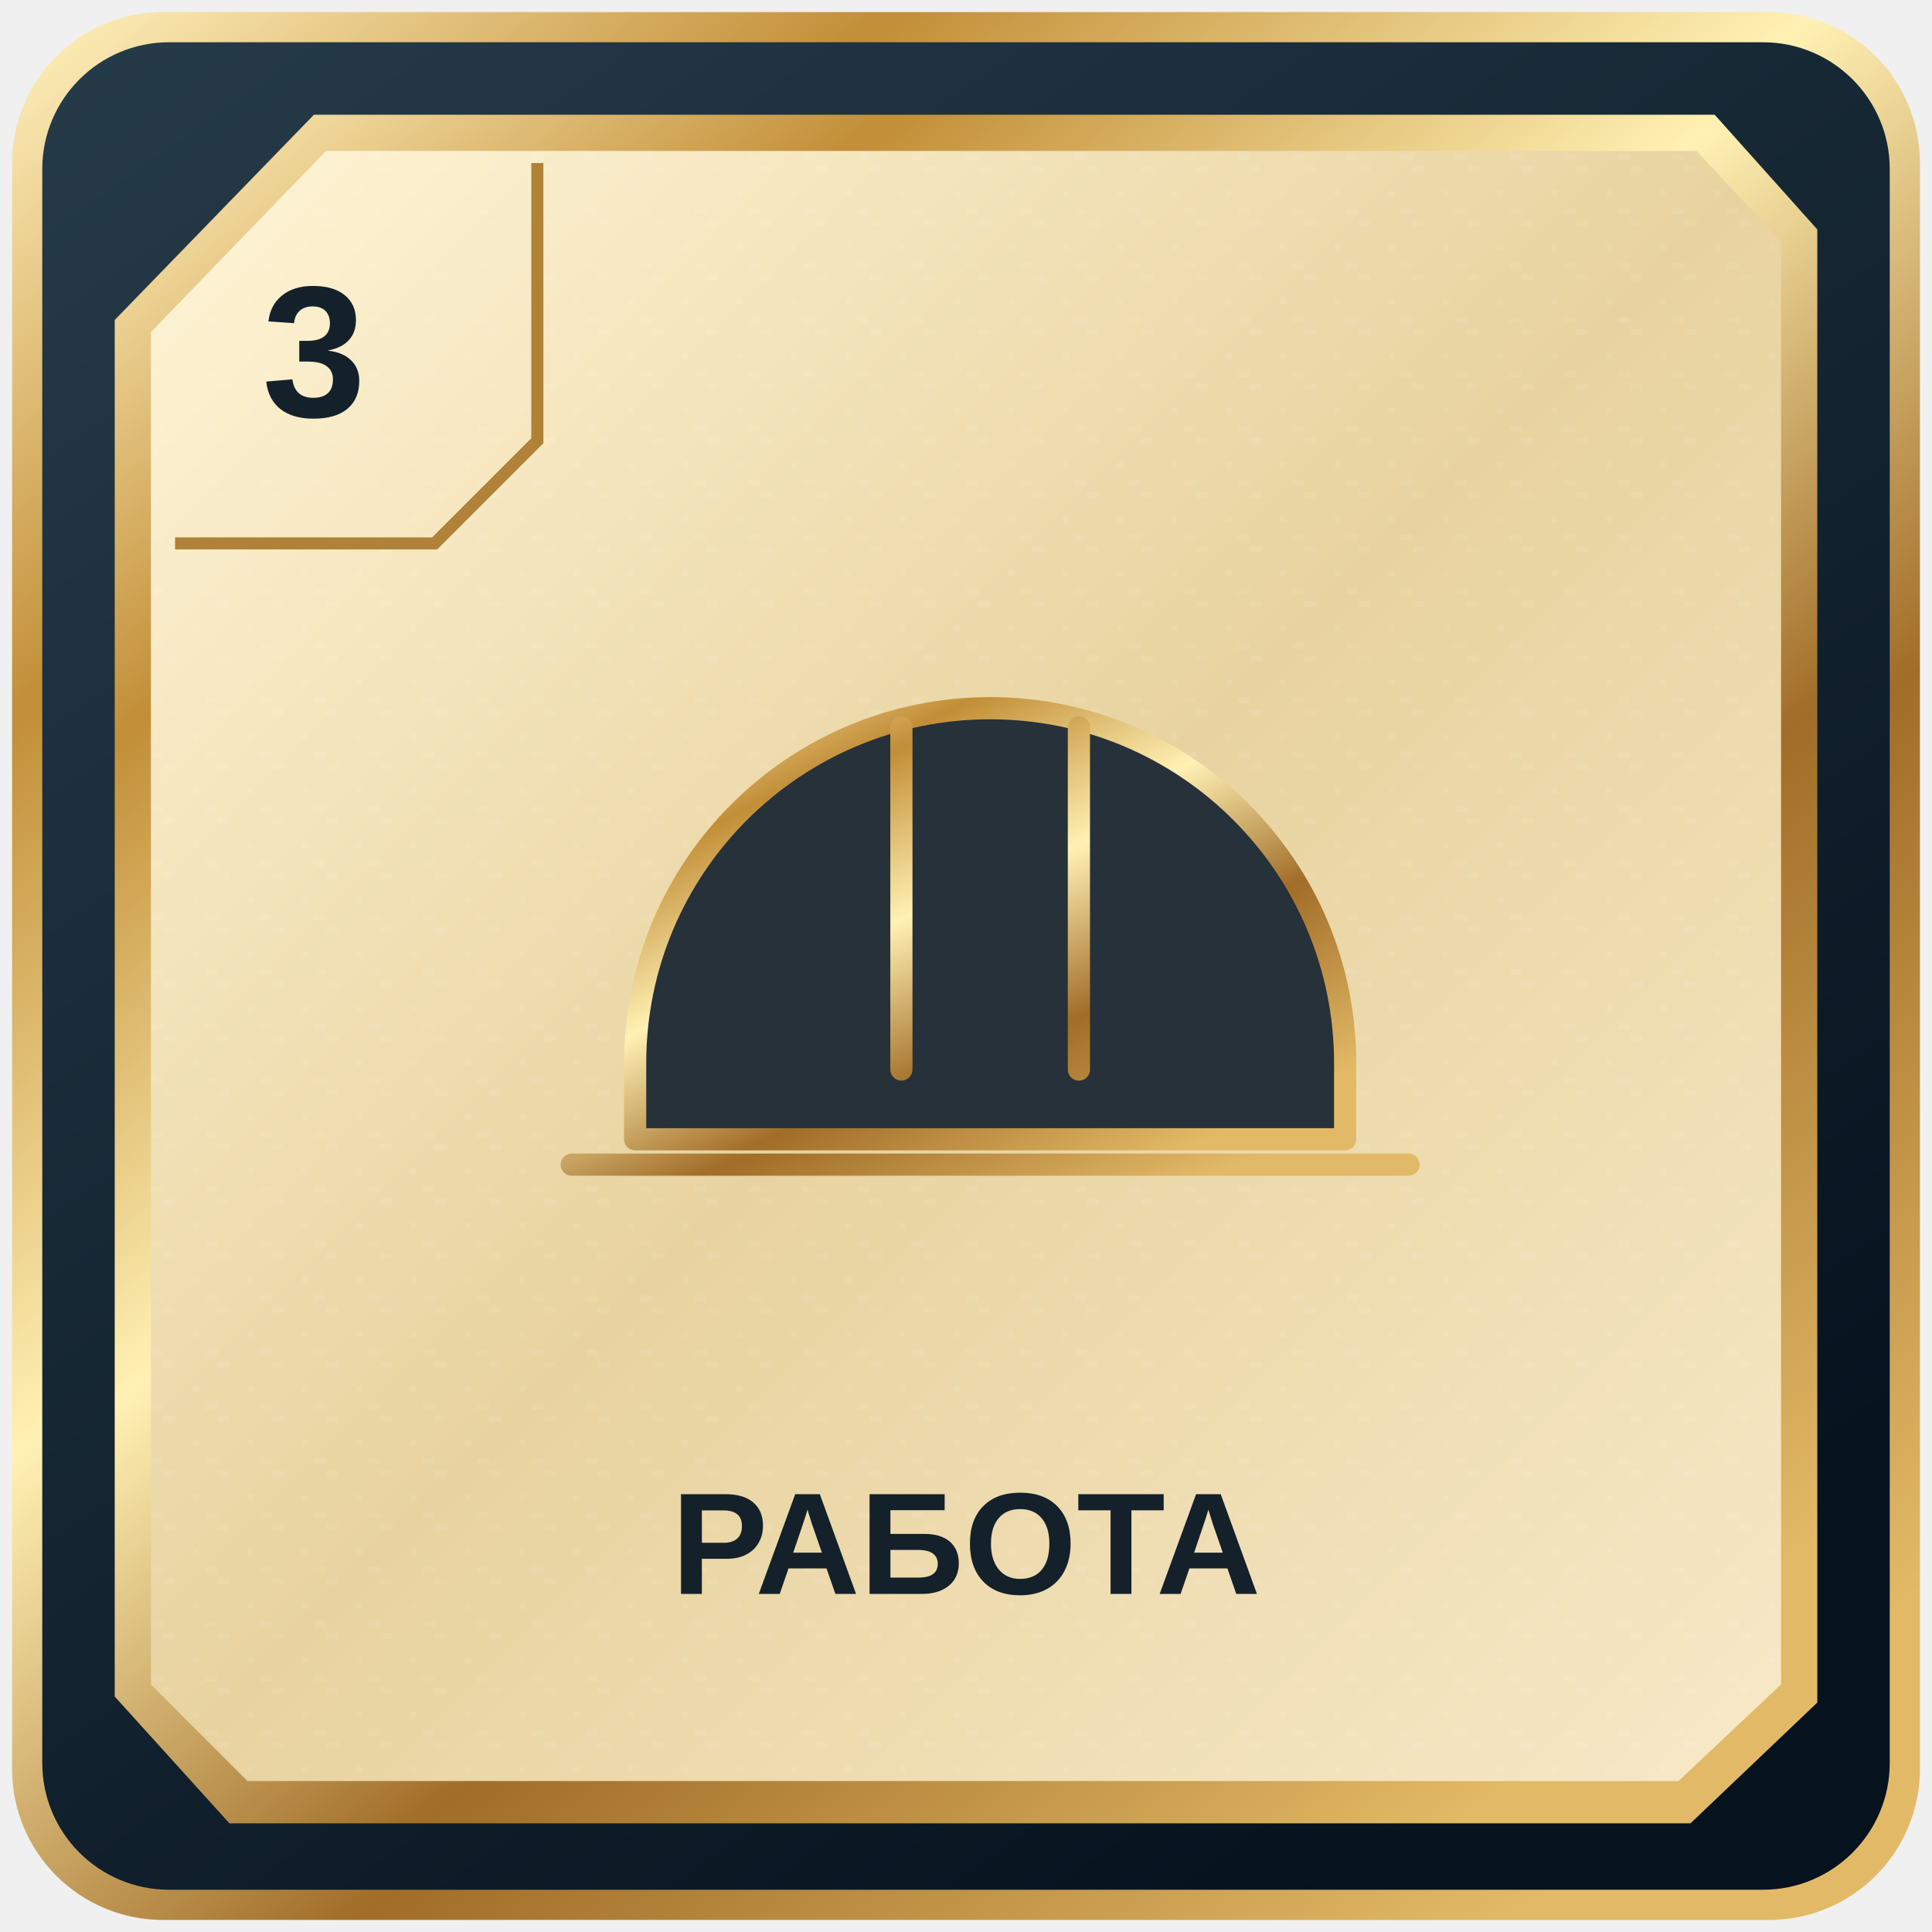
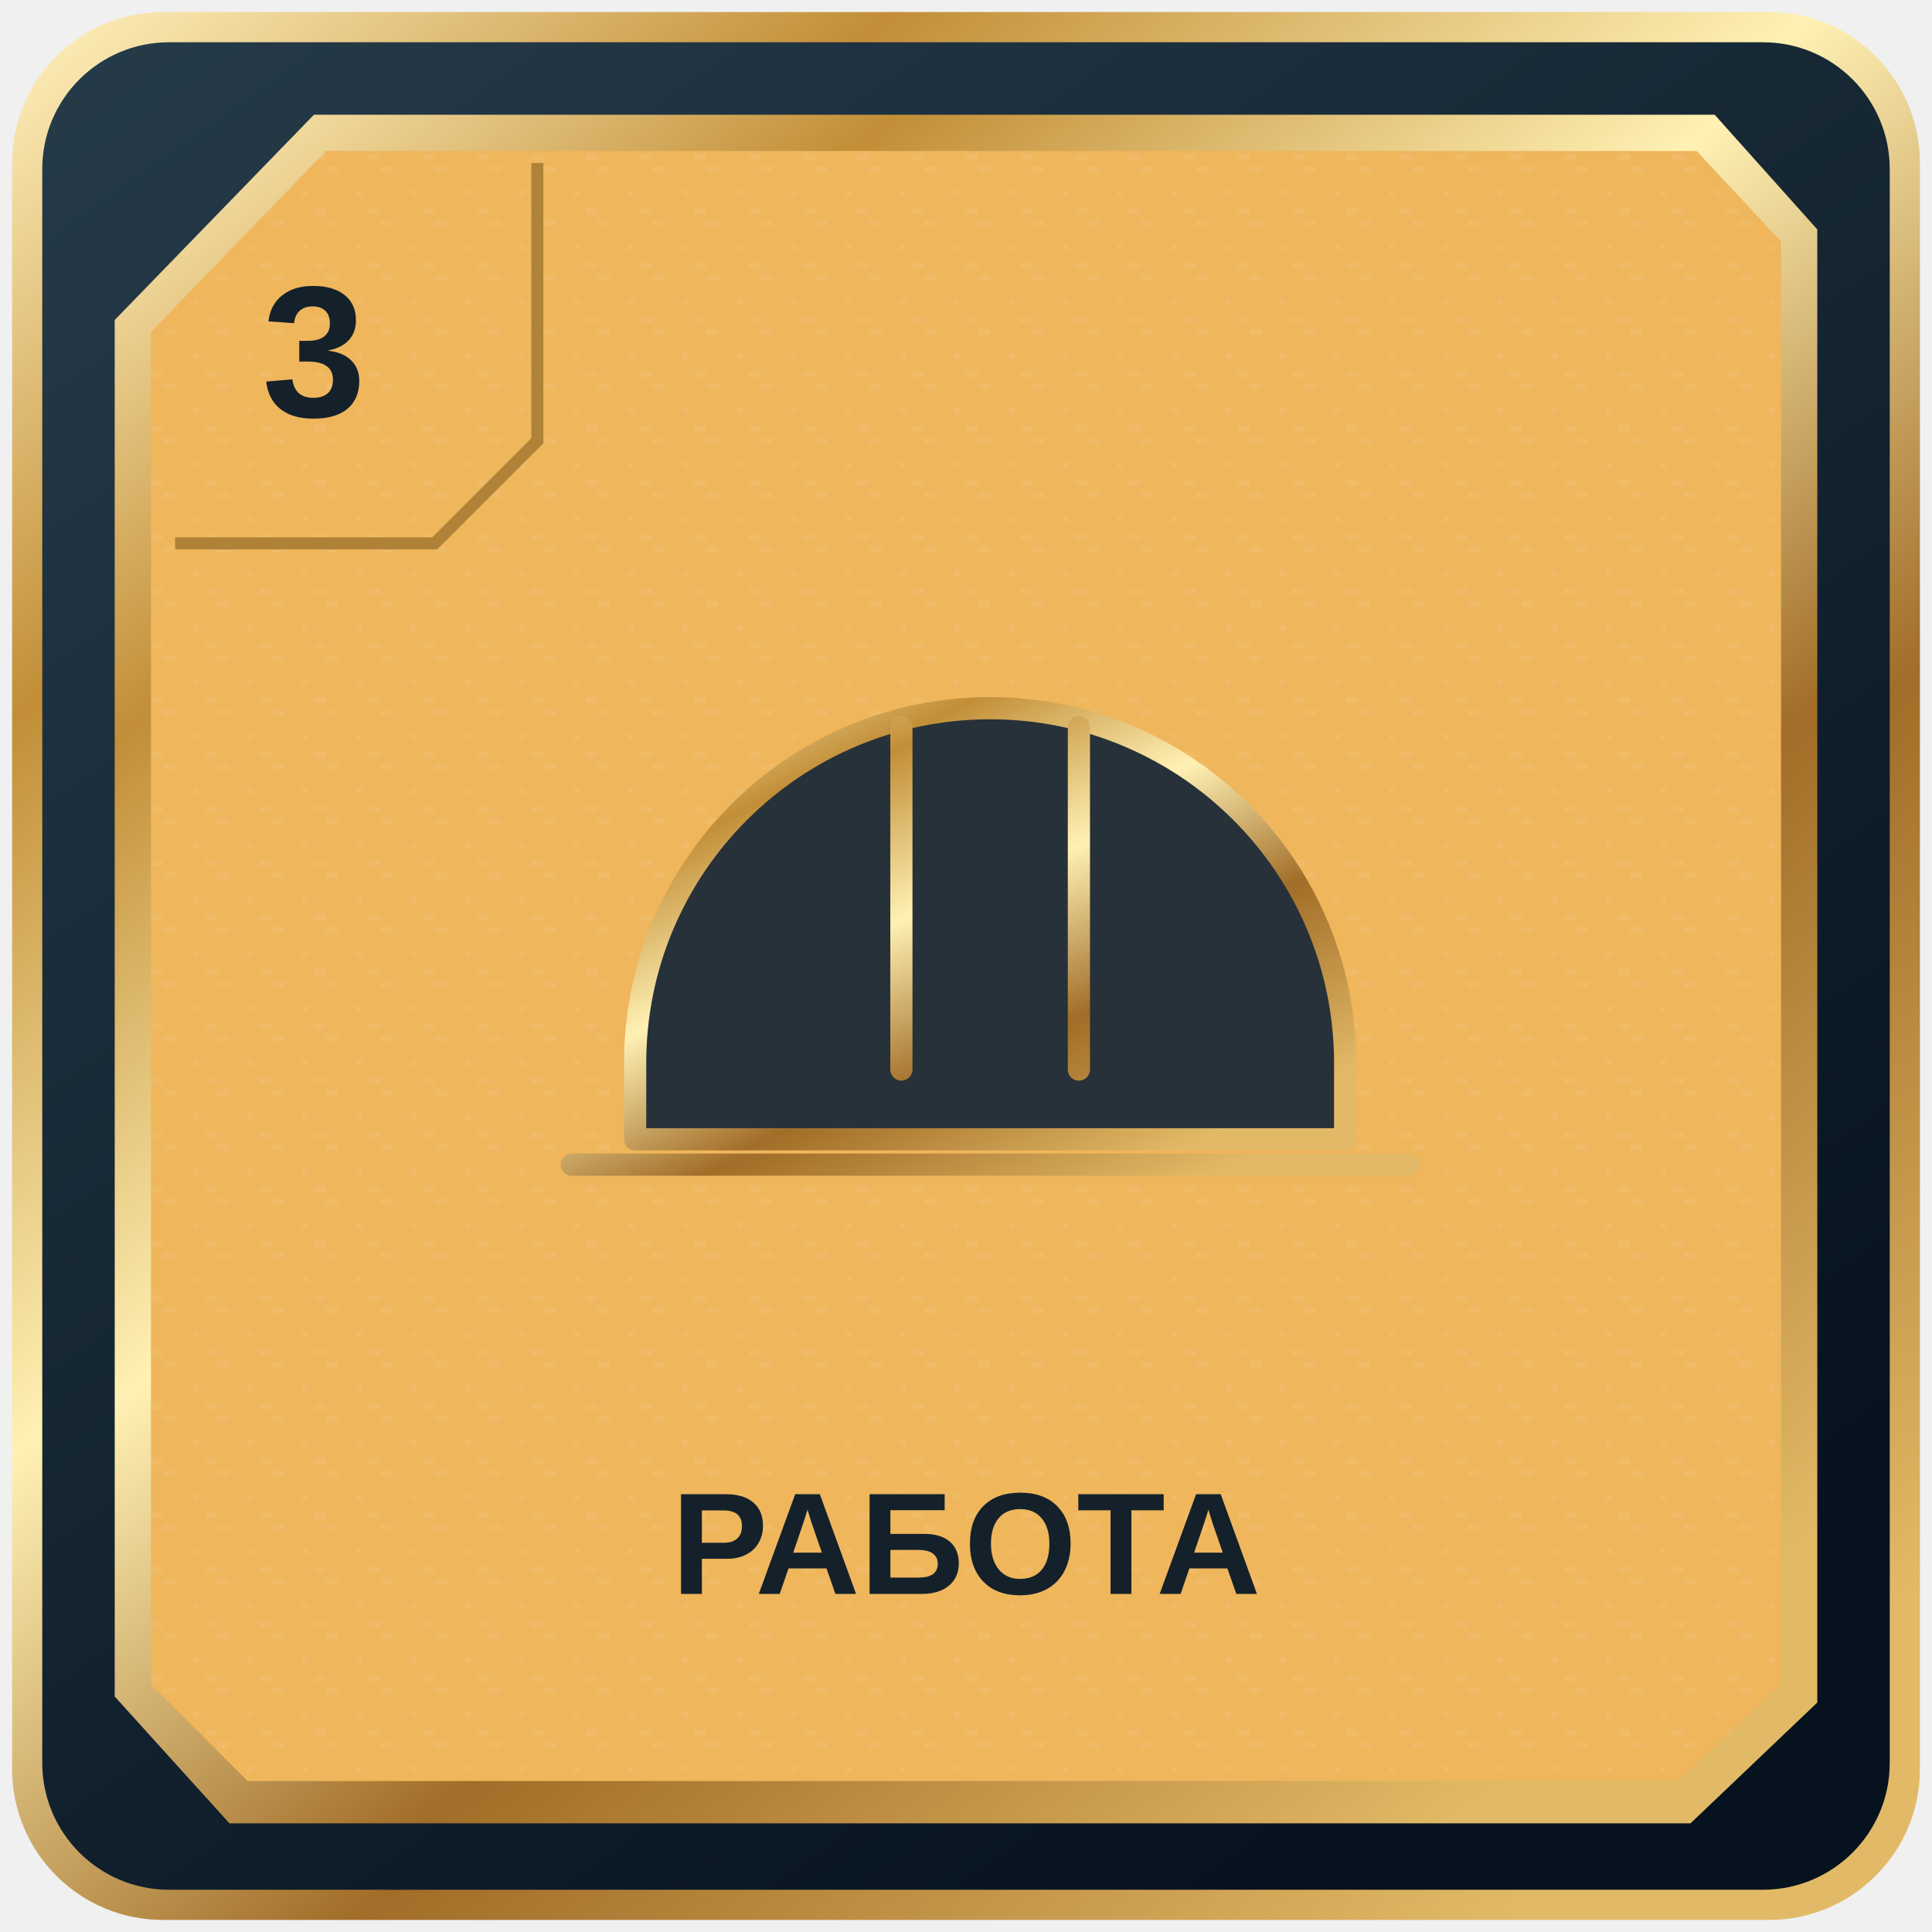
<svg xmlns="http://www.w3.org/2000/svg" viewBox="0 0 320 320" role="img" aria-label="Работа">
  <defs>
    <linearGradient id="gold" x2="0.8" y2="1">
      <stop stop-color="#fff0bc" />
      <stop offset=".22" stop-color="#c28e37" />
      <stop offset=".46" stop-color="#fff1b4" />
      <stop offset=".7" stop-color="#a16d28" />
      <stop offset="1" stop-color="#e2ba67" />
    </linearGradient>
    <linearGradient id="cream" x2="1" y2="1">
      <stop stop-color="#fff5d7" />
      <stop offset=".5" stop-color="#e8d3a0" />
      <stop offset="1" stop-color="#f7e9c8" />
    </linearGradient>
    <linearGradient id="navy" x2=".7" y2="1">
      <stop stop-color="#263b49" />
      <stop offset="1" stop-color="#06121e" />
    </linearGradient>
    <linearGradient id="glass" x2="1" y2="1">
      <stop stop-color="#d4e9e8" />
      <stop offset=".45" stop-color="#6495ad" />
      <stop offset="1" stop-color="#294453" />
    </linearGradient>
    <pattern id="grain" width="9" height="9" patternUnits="userSpaceOnUse">
      <path d="M0 1h2m3 4h1m1 3h2" stroke="#fff" opacity=".07" />
    </pattern>
  </defs>
  <rect x="2" y="2" width="316" height="316" rx="25" fill="url(#gold)" />
  <rect x="7" y="7" width="306" height="306" rx="21" fill="url(#navy)" />
  <path d="M52 19H284L301 38V282L280 302H38L19 281V53z" fill="url(#gold)" />
-   <path d="M54 25H281L295 40V279L278 295H41L25 279V55z" fill="url(#cream)" />
+   <path d="M54 25H281L295 40V279L278 295H41L25 279V55z" fill="#efb65c" />
  <path d="M54 25H281L295 40V279L278 295H41L25 279V55z" fill="url(#grain)" />
  <path d="M29 90H72L89 73V27" fill="none" stroke="#af8238" stroke-width="2" />
  <text x="52" y="69" text-anchor="middle" font-family="Arial,sans-serif" font-weight="700" font-size="31" fill="#14212b">3</text>
  <g transform="translate(164 153) scale(1.05)">
    <g fill="#263139" stroke="url(#gold)" stroke-width="3.5" stroke-linejoin="round" stroke-linecap="round">
      <path d="M-56 22a56 56 0 0 1 112 0v12H-56z" />
      <path d="M-14-31v54m28-54v54M-66 38H66" />
    </g>
  </g>
  <text x="160" y="264" text-anchor="middle" font-family="Arial,sans-serif" font-weight="800" font-size="24" fill="#14212b">РАБОТА</text>
</svg>
